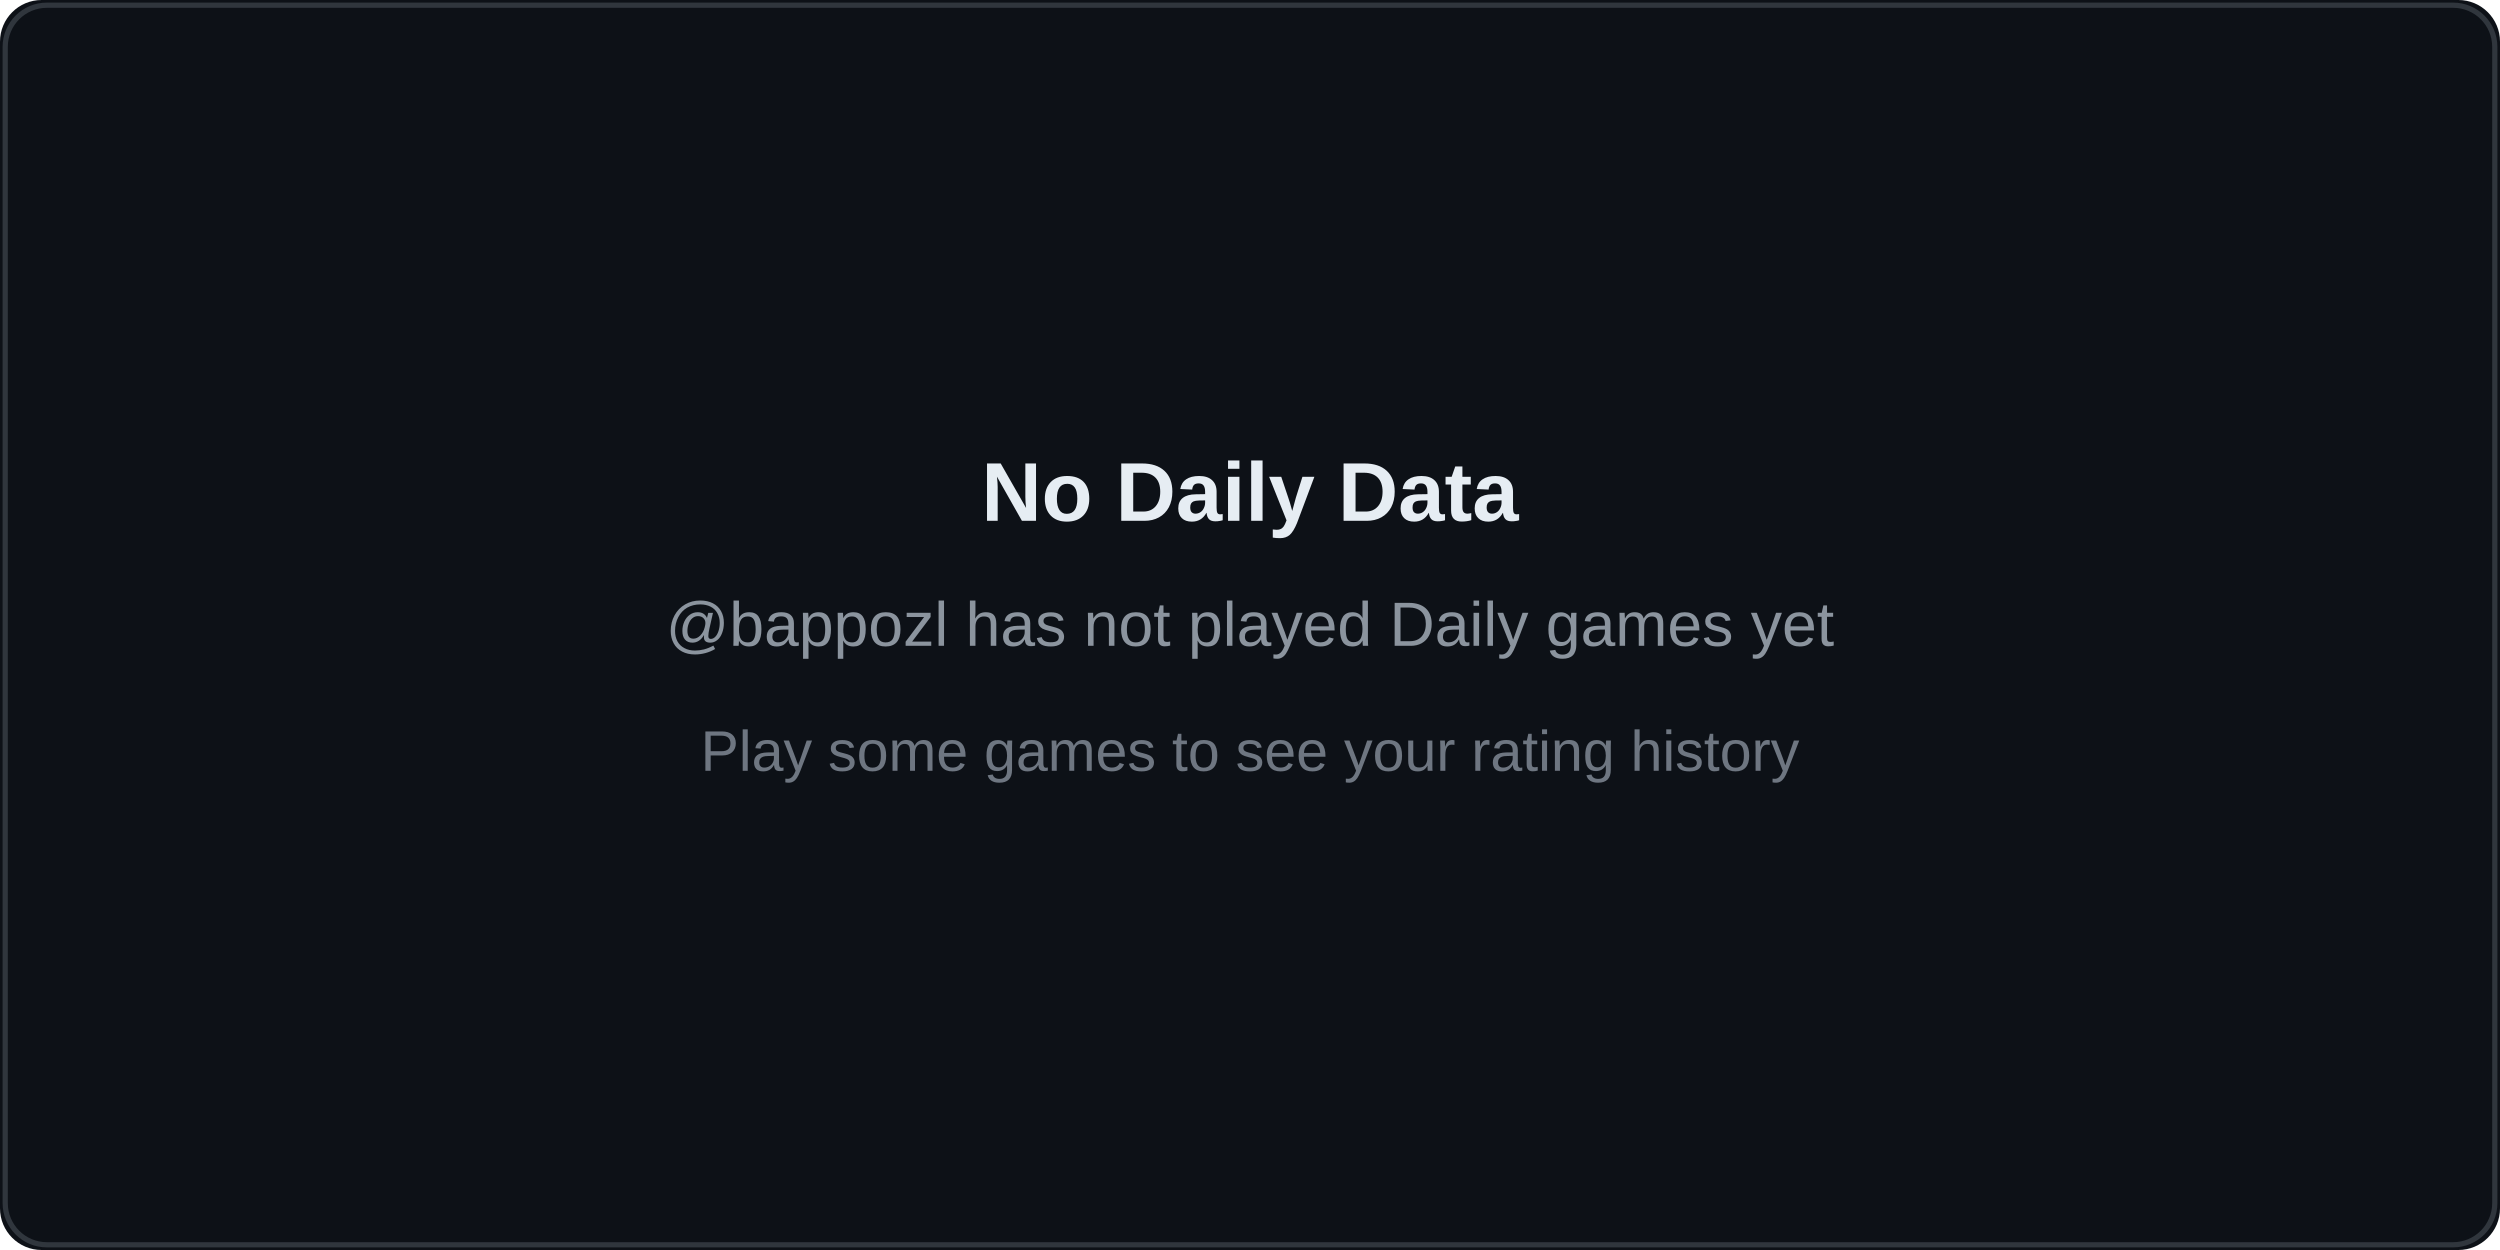
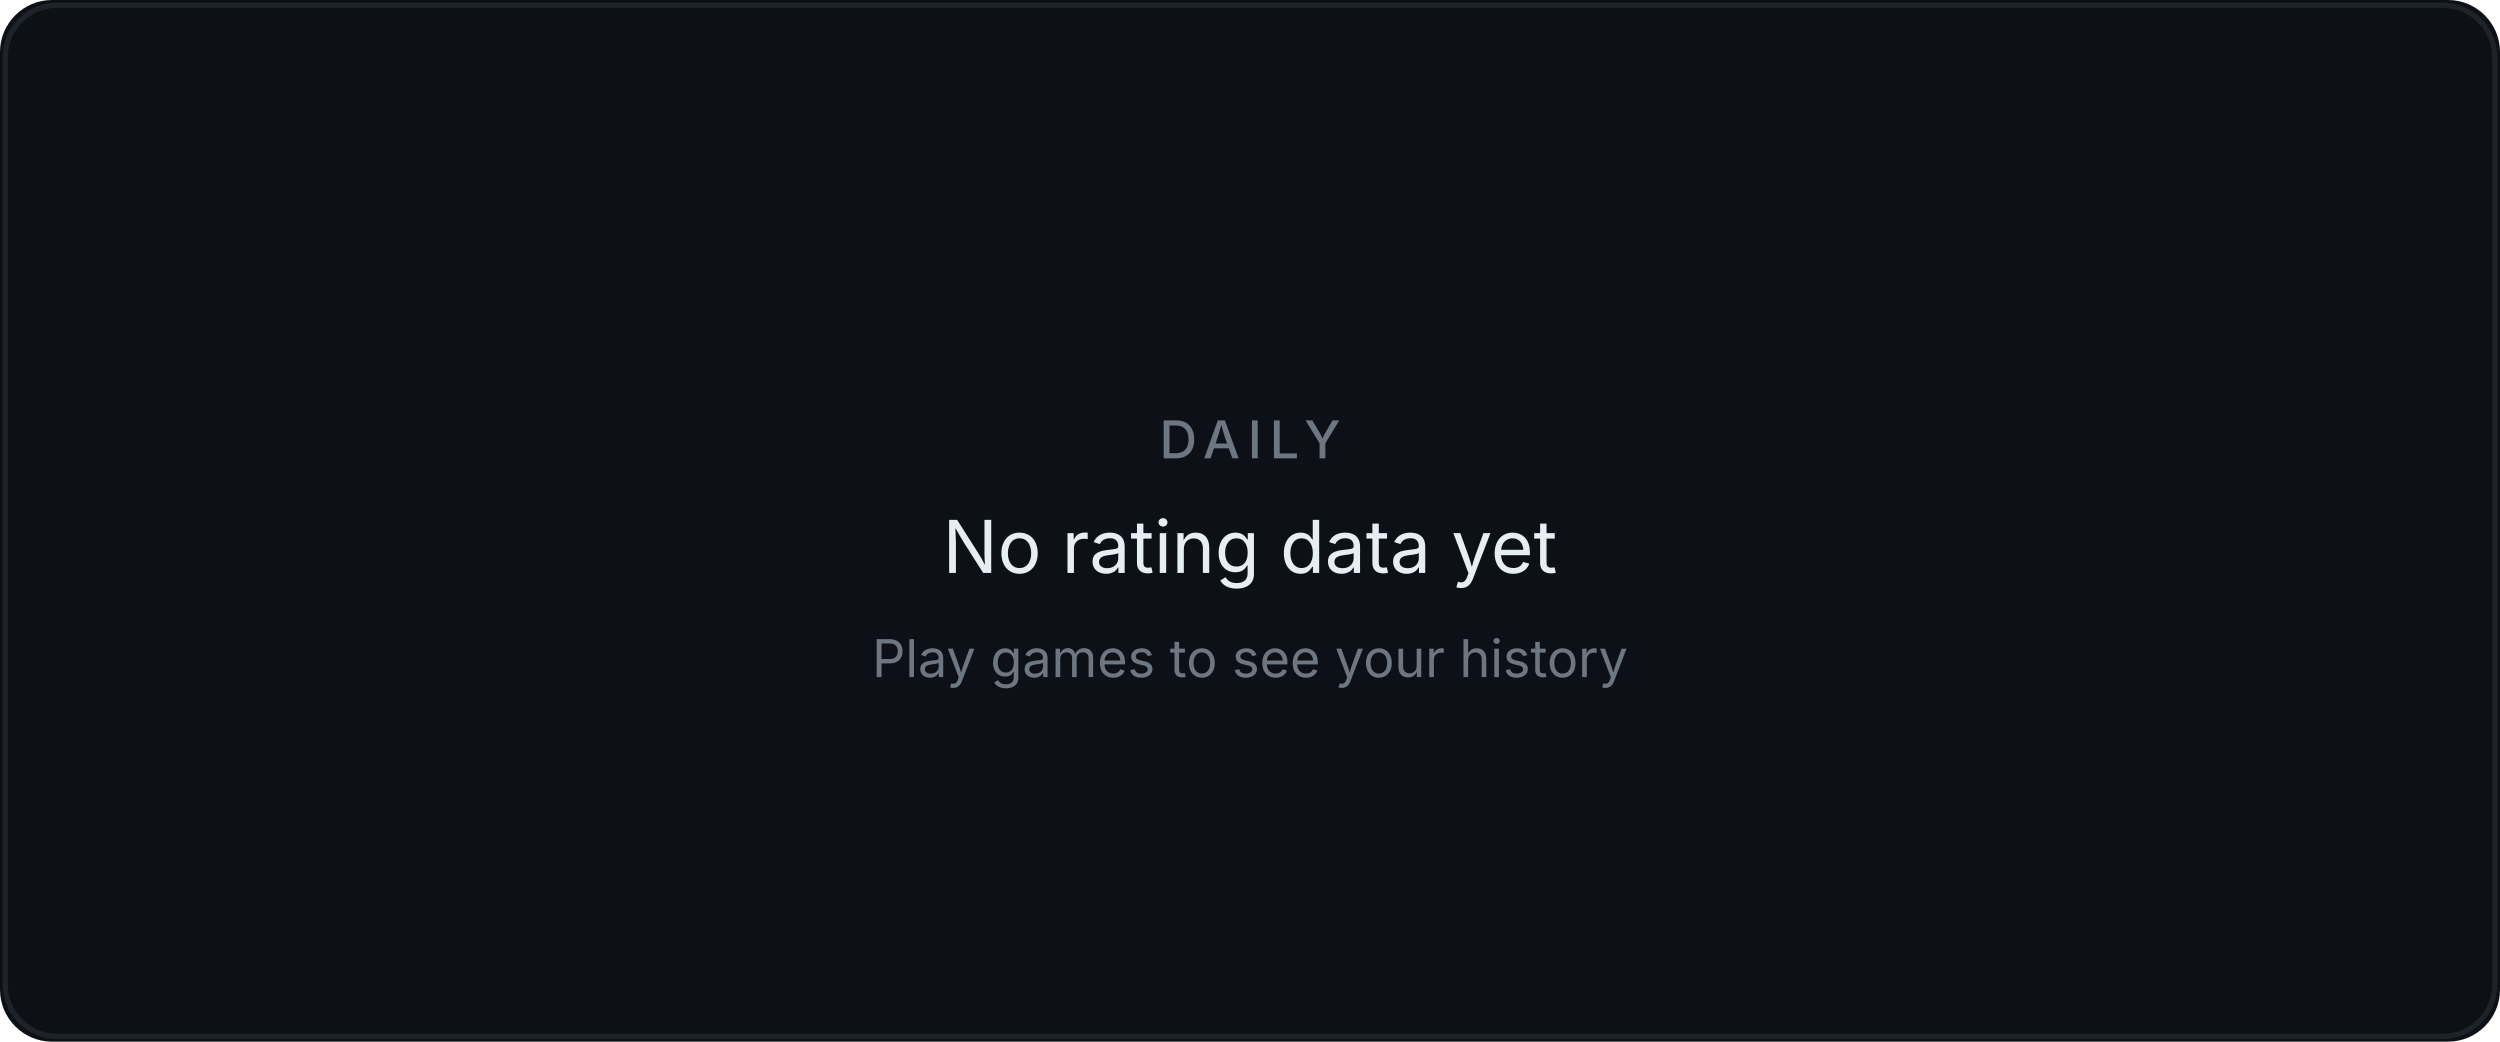
- <svg xmlns="http://www.w3.org/2000/svg" width="480" height="240">
-   <rect width="480" height="240" fill="#0d1117" rx="8" />
-   <rect x="1" y="1" width="478" height="238" fill="none" stroke="#30363d" rx="8" />
-   <text x="240" y="100" fill="#e6edf3" font-size="16" font-weight="600" font-family="Segoe UI, Arial, sans-serif" text-anchor="middle">
-     No Daily Data
-   </text>
-   <text x="240" y="124" fill="#8b949e" font-size="12" font-family="Segoe UI, Arial, sans-serif" text-anchor="middle">
-     @bappozl has not played Daily games yet
-   </text>
-   <text x="240" y="148" fill="#6e7681" font-size="11" font-family="Segoe UI, Arial, sans-serif" text-anchor="middle">
-     Play some games to see your rating history
-   </text>
+ <svg xmlns="http://www.w3.org/2000/svg" width="480" height="200" viewBox="0 0 480 200">
+   <rect width="480" height="200" fill="#0d1117" rx="10" />
+   <rect x="1" y="1" width="478" height="198" fill="none" stroke="#30363d" rx="10" stroke-opacity="0.5" />
+   <text x="240" y="88" fill="#6e7681" font-size="10" font-weight="500" font-family="-apple-system,BlinkMacSystemFont,'Segoe UI',sans-serif" text-anchor="middle" letter-spacing="1.5">DAILY</text>
+   <text x="240" y="110" fill="#e6edf3" font-size="14" font-family="-apple-system,BlinkMacSystemFont,'Segoe UI',sans-serif" text-anchor="middle">No rating data yet</text>
+   <text x="240" y="130" fill="#6e7681" font-size="10" font-family="-apple-system,BlinkMacSystemFont,'Segoe UI',sans-serif" text-anchor="middle">Play games to see your history</text>
</svg>
